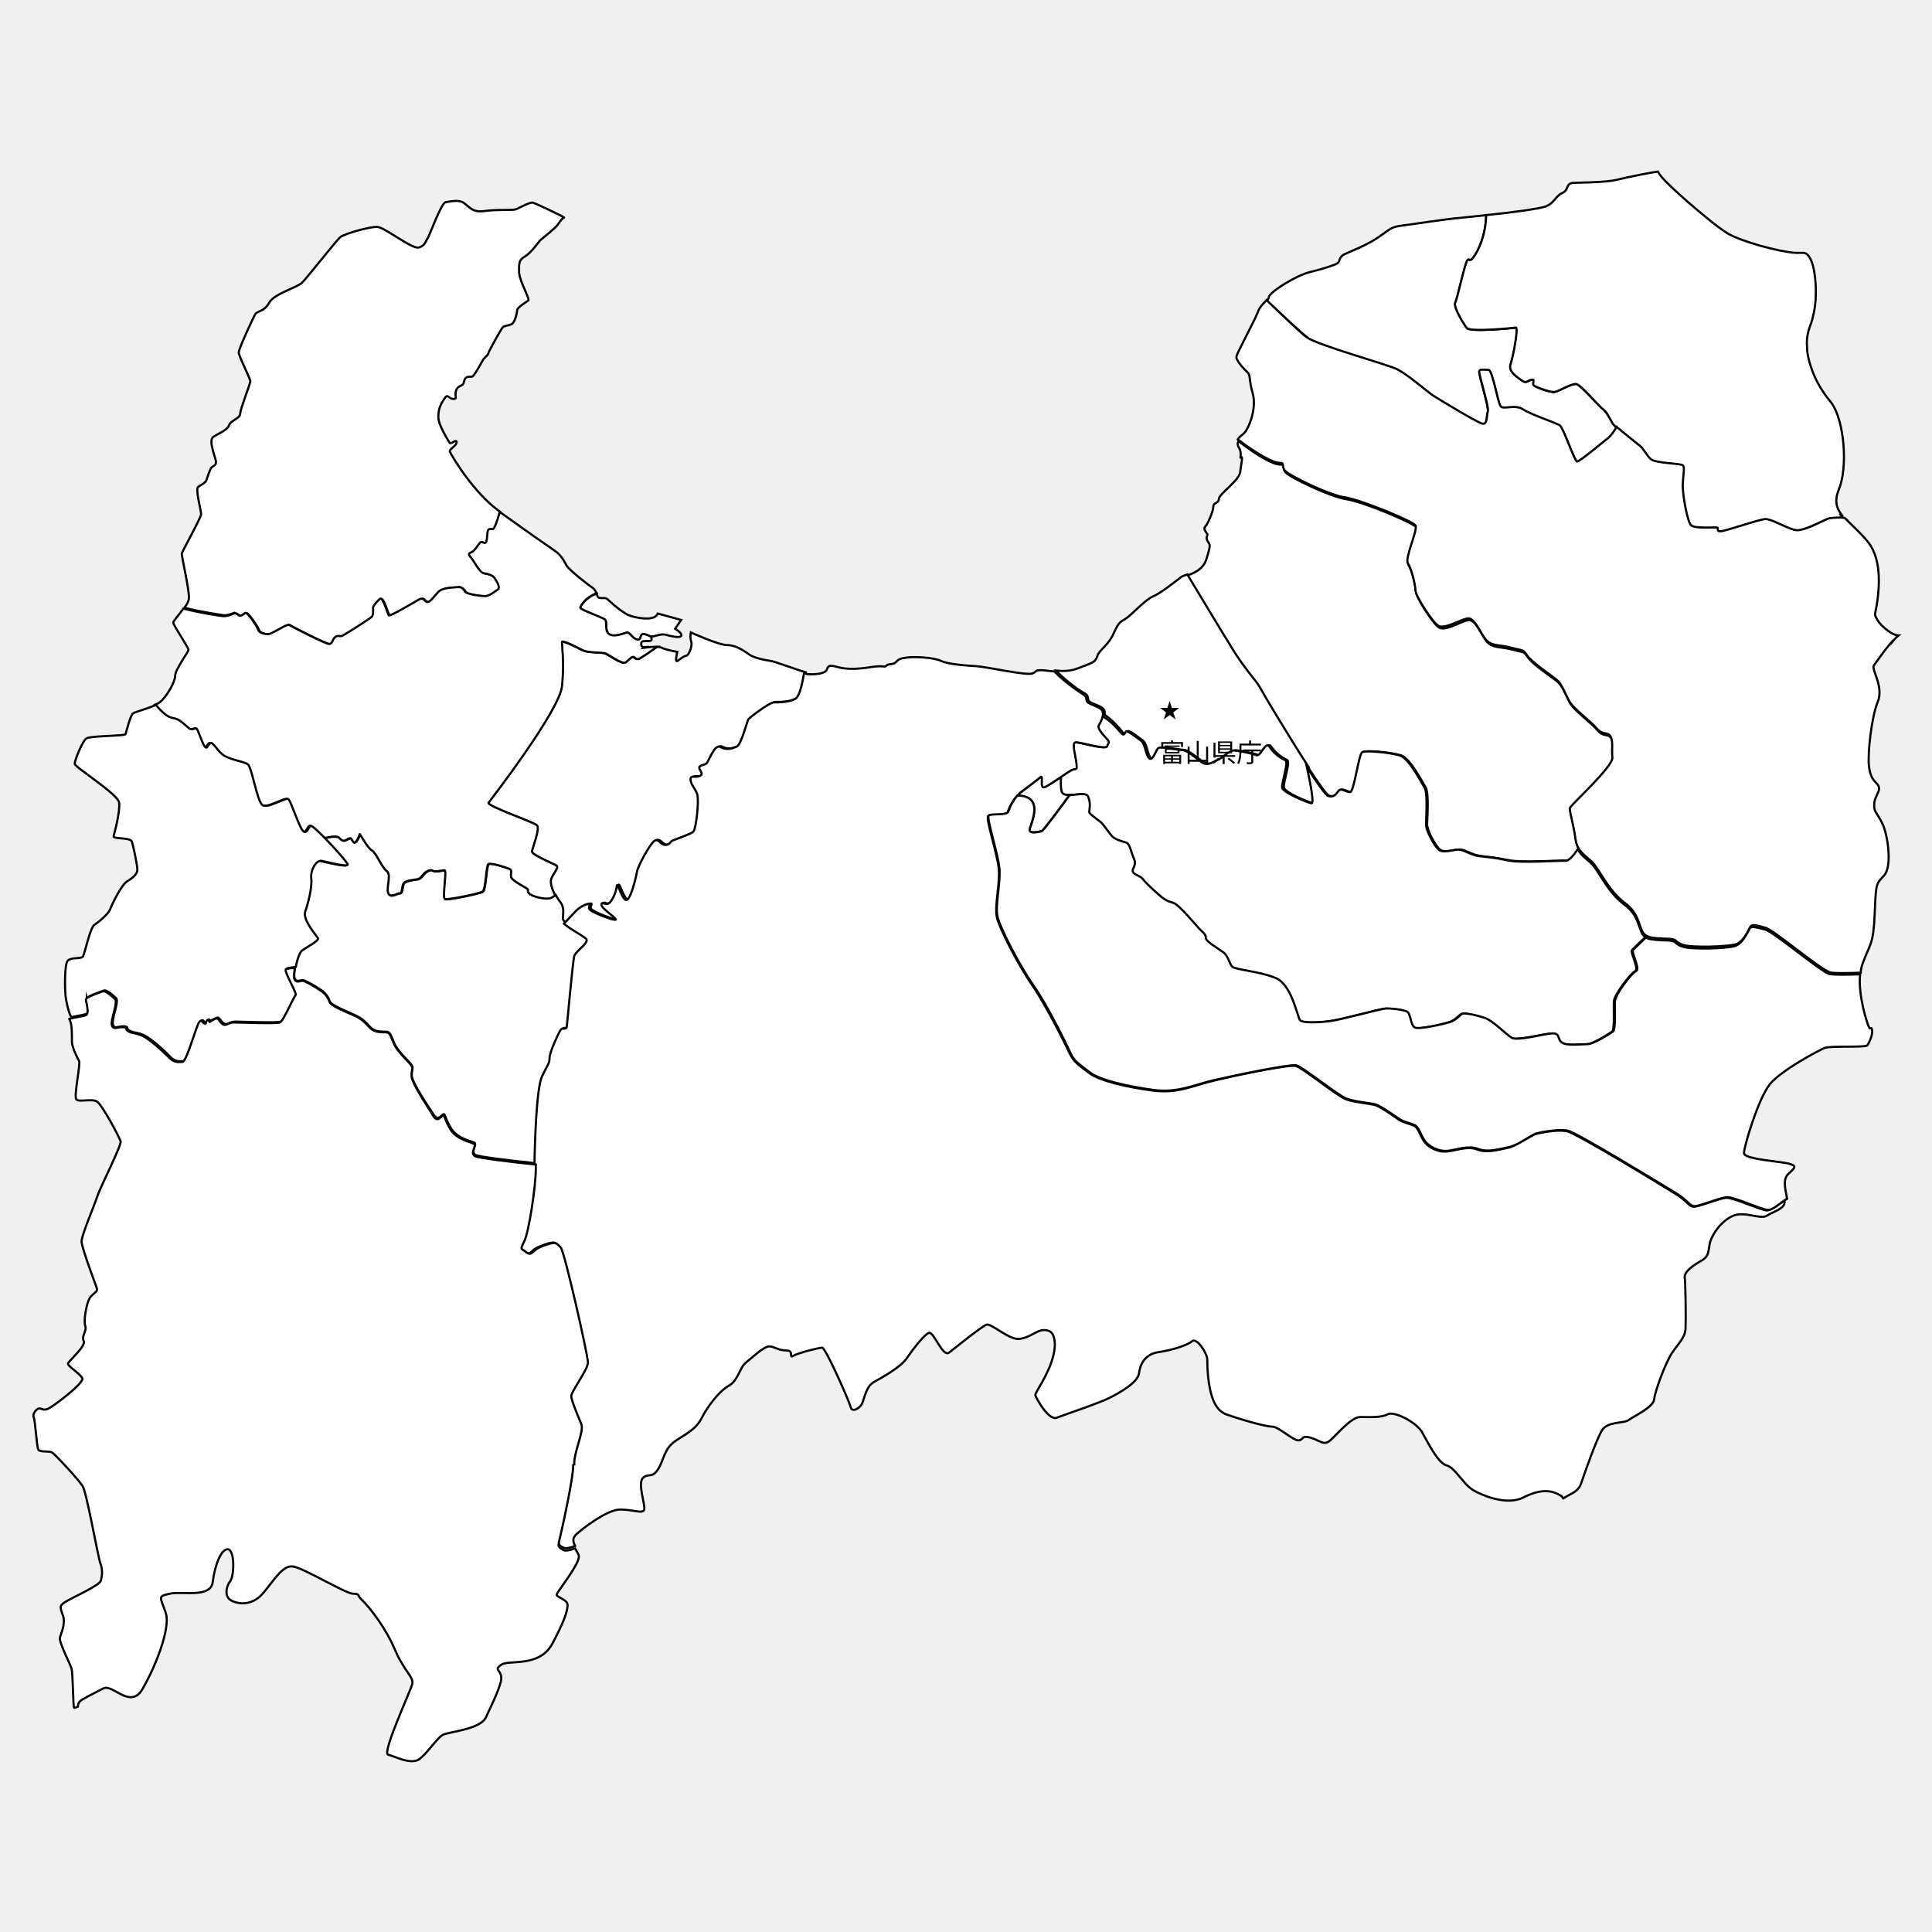
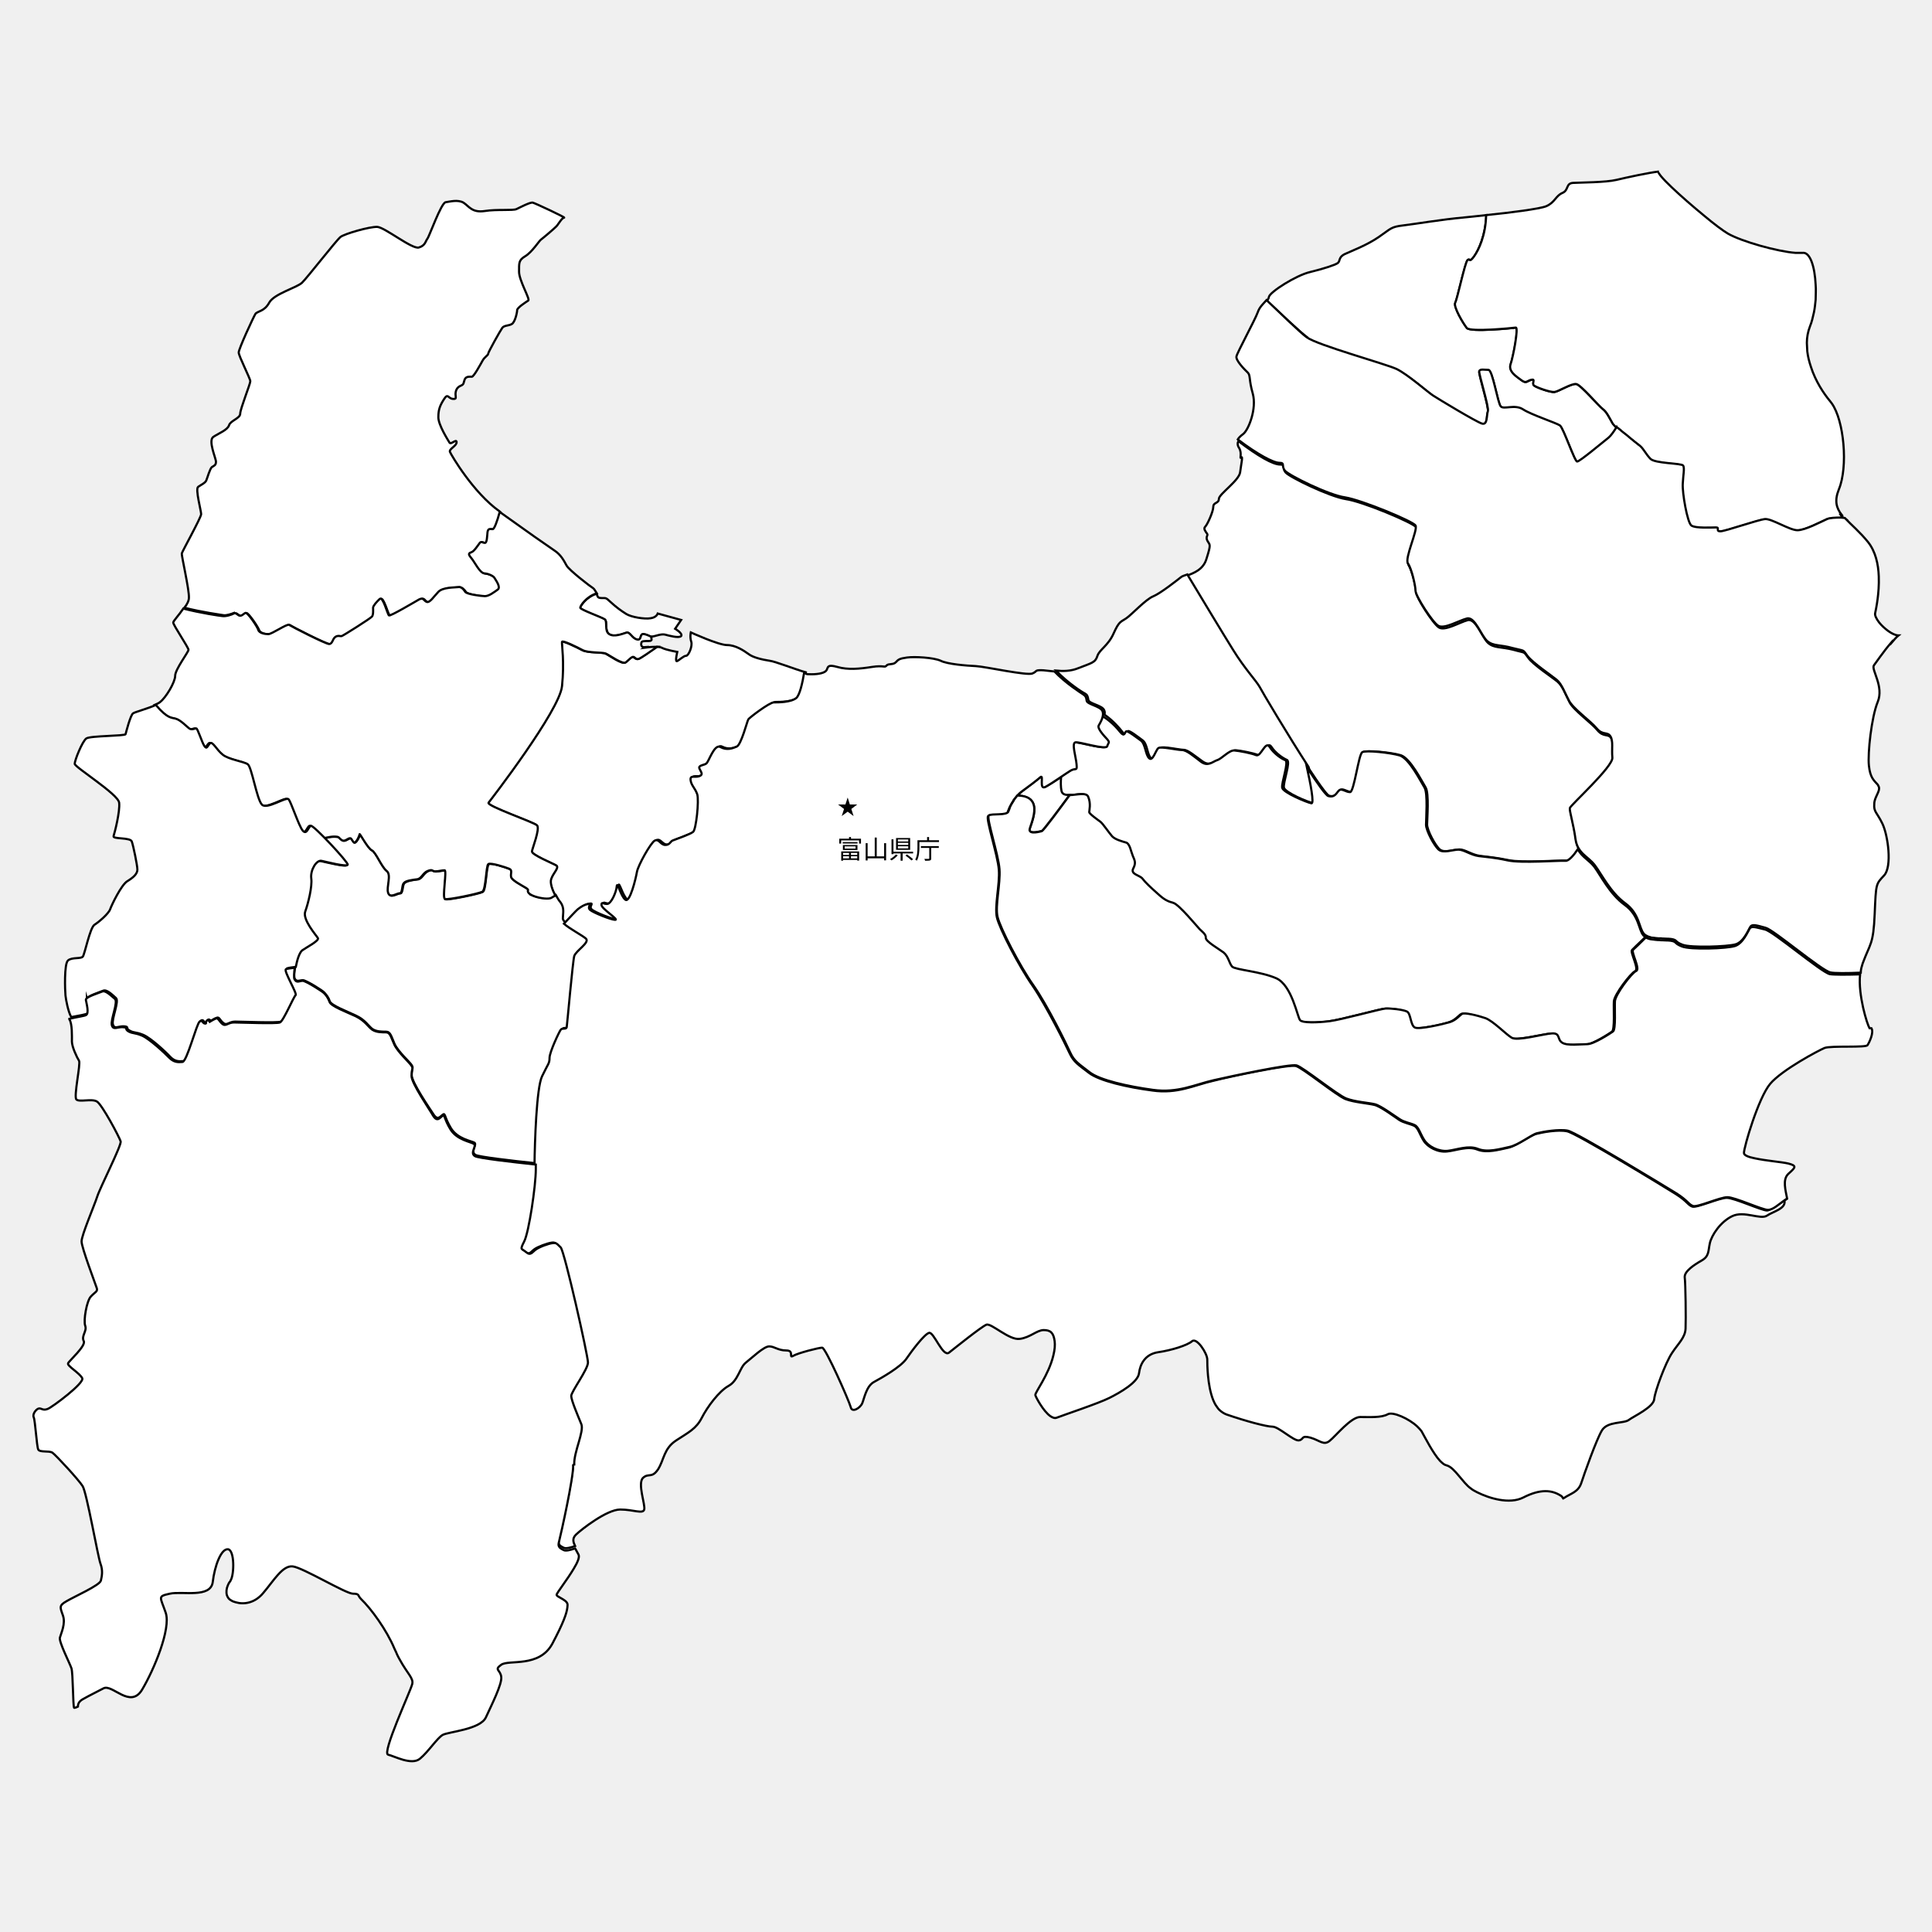
<svg xmlns="http://www.w3.org/2000/svg" style="transition:transform .15s ease-out;transform-origin:center center;transform:translate(0,0) scale(1)" viewBox="0 0 900 900">
  <path fill="#fff" stroke="#000" stroke-miterlimit="10" d="M586.4 320.1c1.7 3 29.5 49.7 32.8 50.6s4-1.8 5.2-2.7 3.1.9 5 .9 4-17.7 5.7-18.6 12.9.2 17.4 1.5c4.5 1.4 9.9 12.3 11.6 15s.7 14.6.7 17.3 3.8 9.8 5.9 11.6 6.6 0 9.2 0 5.7 2.5 9.5 3 7.1.7 13.4 2c6.4 1.3 23.5 0 26.9.2 1.5.1 3.8-2.6 5.8-5.4-.6-1.1-1.1-2.5-1.3-4-.9-6.9-2.8-12.9-2.6-14.3.2-1.3 20.2-19.5 19.8-23.5-.5-4.1.5-7.7-.9-9.9s-3.5-.2-6.4-3.7-11.1-9.3-12.9-12.9c-1.9-3.7-3.3-7.7-5.7-9.7s-11.4-7.9-13.6-11.1c-2.4-3.2-.9-2-6.9-3.7-5.9-1.5-9-.7-11.8-3.2s-5.7-11.6-9.5-10.6-10.6 5.2-13.4 3.4-10.6-14.1-10.6-16.3-1.9-10.2-3.5-12.7c-1.7-2.5 4.7-15.6 3.5-17.7-1.2-2-25.2-12.1-32.8-13.1-7.6-1.2-26.1-10.2-28-12.4s.7-3.7-2.6-3.7-10.2-3.9-19.4-10.9c-.5.9-.5 2 .4 3.3 1.4 2.5 0 5.2.9 4.3s0 3-.5 6.9-9.9 10.2-9.9 12.4-2.6 1.5-2.6 3.7-2.8 8.4-3.8 9.3c-.9.9.2 2.2.9 3.2.7.9-.9 1.3.2 3.4 1.2 2 1.7 1.4-.5 8.4-1.5 5-6 6.6-9.2 7.8 6 10.1 17.2 28.8 21.3 35.1 5.6 8.4 10.8 13.8 12.4 16.8z" class="JP16204" />
  <path fill="#fff" stroke="#000" stroke-miterlimit="10" d="M109.3 285.9c.9-.5 1.2.2 2.4.9s2.1-.9 3.1-1.2c.9-.2 5.4 6.4 5.9 7.9s3.1 2 4.7 2 8.8-5 9.7-4.3 16.9 8.9 18.6 8.9 1.7-2.2 2.8-3.2 2.4-.2 3.1-.5 13.4-8.2 14.1-9.1.5-3.2.5-4.1 1.7-2.7 3.1-4.1 3.5 7.2 4.3 7.7 12.1-6.4 14.1-7.5c2.1-1.2 2.1.7 3.5 1.2s3.3-2.5 5.4-4.7 7.8-2 9.2-2.2 2.6 1.2 3.3 2.2c.7 1.2 7.3 2 9.2 2s4.3-1.8 5.9-3-.9-4.5-1.4-5.4-2.6-2-4.7-2.2-4.5-5.2-6.2-7.2-.9-2.2.2-2.7c1.2-.5 3.1-3.4 3.8-4.3s1.4 0 2.4 0 .9-3.2 1.2-5 1.2-1.4 2.4-1.4 2.1-3.8 3.3-8c-.1-.1-.4-.2-.5-.4-12.2-8.6-22.6-26.4-23.1-27.7-.5-1.4 3.1-2.7 3.1-4.5s-2.6 1.3-3.3.2c-.7-1.2-5.2-8.2-5.2-11.8s.7-5.4 2.6-8.4 1.9-.5 4-.2c2.1.2 1.4-.5 1.4-2.2s.7-3.2 2.4-3.9 1.2-1.3 1.9-3c.7-1.5 2.4-1.2 3.3-1.2s4-5.7 5-7.5 2.6-2.5 2.6-3.2 5.7-10.9 6.6-12.1 3.1-.9 4.5-1.8 2.4-5.2 2.4-6.4 4.3-3.9 5.2-4.5c.9-.7-4.3-9.3-4.3-13.4s-.2-5.4 2.8-7.2c3.1-1.8 6.6-7.2 7.3-7.7s6.6-5.4 7.6-6.6c.9-1.2 2.4-3.7 3.3-3.7s-13.4-6.7-14.6-7-5.9 2.2-7.6 3-9 0-14.8.9c-5.9.9-7.3-2.2-9.9-3.9-2.6-1.5-6.2-.5-8.3-.2s-7.6 15.9-8.5 17-.9 3.2-4 4.1-15.7-9.3-19.3-9.6c-3.5-.2-15.3 3.2-17.2 4.7s-15.5 19-17.9 21.3-13.1 5.2-15.3 9.3-5.4 3.9-6.4 5.2c-.9 1.4-7.8 16.3-7.8 18s5.4 12.1 5.4 13.4-4.7 12.9-4.7 15.1-4.5 3.2-5.2 5.4-4.7 3.7-7.3 5.4 1.2 9.9 1.2 11.6-.9 1.8-1.9 2.5c-.9.7-2.1 5-2.6 6.2s-2.4 2-3.8 3 1.4 11.1 1.4 12.7-8.8 17.3-9 18.3c-.2 1.2 3.5 16.8 3.3 20.7 0 1.4-.9 3.1-2.1 4.6 8.2 2.1 17.2 3.3 18.3 3.5 1.3.2 3.9-.7 4.9-1.1z" class="JP16205" />
  <g fill="#fff" stroke="#000" stroke-miterlimit="10" class="JP16211">
    <path d="M270.3 283.2c0 .9 9.9 4.5 11.4 5.4 1.4.9-.2 5.2 2.1 6.9 2.4 1.5 6.4-.2 8-.7 1.7-.5 2.6 2.7 5 3.2s.9-3 3.3-2.5c.8.1 2 .6 3.3 1.2 0-.1.1-.2.4-.2 1.2 0 4-1.3 5.9-.9 1.9.5 6.6 1.8 7.6.7.9-1.2-2.8-3.4-2.8-3.4l2.8-4.1-10.9-3s-.5 1.8-3.3 2.2c-2.8.5-9-.5-11.4-2s-4.7-3.2-7.1-5.4-2.1-2-4.3-2-1.8-.9-2.4-2c-4.9 1.5-7.7 5.9-7.7 6.7h.1Z" class="JP16211" />
    <path d="M269.9 423.4c1.7-1.4 3.1-2.2 5-2.5 1.9-.2-.7 1.3.7 2.7s9.9 4.7 11.8 4.7-6.4-5.2-6.4-6.9.7-.5 2.6-.5 4.3-5.4 4.5-8.2 1.9 4.5 4 6.2c2.1 1.5 5-9.9 5.4-12.9.5-3 6.4-13.6 8.3-14.6 1.9-.9 2.6 1.8 4.7 2s2.6-1.5 3.5-2 8.3-3 9.7-4.1 2.8-14.6 1.9-17.5-2.8-4.1-3.1-6.6 2.1-1.2 4-1.8c1.9-.7 1.2-1.5.2-3.4-.9-1.8 1.9-1.5 3.1-2.5 1.2-.9 3.8-9.3 6.6-7.7 2.8 1.5 5.4.7 7.6-.2 2.1-.9 5-12.1 5.4-12.7.5-.7 9.9-7.9 11.9-7.9s7.8 0 10.4-2c1.5-1.2 2.8-7 3.7-11.8-5.3-1.5-14.3-5.1-16.9-5.4-3.3-.5-7.8-1.5-9.9-3.2-2.1-1.5-5.9-4.1-9.9-4.1s-16.9-5.9-16.9-5.9-.5 2.2.2 4.3c.7 2-1.2 6.6-2.4 6.6s-3.3 2.2-4.3 2.5c-.9.2.2-4.3.2-4.3s-5-.9-6.9-1.8c-.6-.4-1.5-.5-2.6-.6-3.1 2.1-7.6 5.3-8.5 5.6-1.4.5-1.9-.7-2.6-.9s-2.1 1.2-3.5 2.5c-1.4 1.4-7.8-3.4-9.5-4.1s-8-.2-10.6-1.5c-2.6-1.4-9.5-4.7-9.7-3.9-.2.9 1.2 9.3 0 20.7s-33 52.7-34.2 54.2 21.2 9.1 22.6 10.6-2.1 10.4-2.4 12.1c-.2 1.5 9.9 5.7 11.4 6.6 1.4.9-1.4 3.4-2.4 6.2-.9 2.7 1.9 8.4 4 11.1s1.2 5.4 1.2 7.7.6 1.2 1.4 2c2.7-2.8 5.6-5.9 6.4-6.6z" class="JP16211" />
  </g>
  <path fill="#fff" stroke="#000" stroke-miterlimit="10" d="M246.6 416.2c-1.4-1.5.7-1.2-1.4-2.5-2.1-1.4-6.4-3.4-6.9-5-.5-1.5.7-3.2-.9-3.9-1.7-.7-8.5-3-9.7-2.2s-1.2 12.1-2.8 12.9c-1.7.9-16 3.9-17.4 3.4s.9-13.4-.2-13.4-2.6.5-4.3.5-1.2-1.2-3.5-.2-2.8 3.7-5 3.9c-2.1.2-5.2.7-6.2 1.8-.9 1.2-.5 4.7-1.9 4.7s-4.5 2.5-5.4-.2 1.7-8.4-.7-10.2-5-8.6-6.9-9.6c-1.9-.9-5.7-8.2-5.7-7.5s-1.9 4.7-2.8 3.7c-.9-1.2-.9-2-1.9-1.8s-2.4 1.8-3.8.7c-1.4-1.2-.7-1.5-3.5-1.5s-2.7.4-4.7.8c5 5.1 10.8 11.6 10.6 12.3-.2 1.2-9.9-1.3-12.3-1.8s-5.2 4.3-4.7 8.2-1.4 11.6-2.8 15.4c-1.4 3.9 5.2 11.4 5.9 12.4.7 1.2-5.2 4.1-7.3 5.7-2.1 1.5-4 11.4-3.1 13.1s2.4.7 3.8.7 9 4.7 9.9 5.7 1.9 2 2.6 4.1c.7 2 8 4.7 12.2 6.7 4.3 2 5.7 4.7 7.6 6.2 1.9 1.3 4.3 1.3 6.4 1.3s2.4 2 4 5.7c1.7 3.7 7.1 8.4 8 9.9s0 1.4 0 4.7 8.3 15.4 10.2 18.3 3.1.9 4.3 0 .7 1.3 3.8 6.4c3.1 5 9.5 5.9 10.9 6.7 1.4.9-2.1 4.1.5 5.7 1.5.9 16.8 2.7 28.3 3.9.1-9.9.9-35.5 3.5-40.9 2.8-5.9 3.5-5.9 3.5-8.6s4.5-12.3 5.2-13.1c.7-.9 2.6 0 2.8-1.2s2.8-30.6 3.5-33.1 7.6-6.4 5.4-8.2c-2.1-1.8-11.5-6.6-11.5-8.9s.9-5-1.2-7.7c-.7-.8-1.4-2-2.1-3.3-1.8.8-3.3 1.4-4 1.4-2.4.2-6.9-.7-8.3-2.2Z" class="JP16208" />
  <path fill="#fff" stroke="#000" stroke-miterlimit="10" d="M300.5 301.5c-2.1.2-1.9-1.5-1.7-2.2s1.4-.7 3.5-.7.8-1.4 1.1-2c-1.3-.6-2.6-1.1-3.3-1.2-2.4-.5-.9 3-3.3 2.5s-3.3-3.7-5-3.2-5.7 2.2-8 .7c-2.4-1.5-.7-5.9-2.1-6.9s-11.4-4.5-11.4-5.4 2.8-5.2 7.7-6.7c-.6-.9-1.1-2-1.7-2.4-1.2-.7-11.2-8.4-12.4-10.6s-2.6-5-5.7-7c-3-2-13.4-9.3-25.4-17.9-1.2 4.3-2.5 8-3.3 8-1.2 0-2.1-.5-2.4 1.4-.2 1.8-.2 5-1.2 5s-1.7-.9-2.4 0-2.6 3.9-3.8 4.3c-1.2.5-1.9.7-.2 2.7s4 7.1 6.2 7.2c2.1.2 4.3 1.3 4.7 2.2.5.9 3.1 4.3 1.4 5.4-1.7 1.2-4 3-5.9 3s-8.5-.9-9.2-2c-.7-1.2-1.9-2.5-3.3-2.2-1.4.2-7.1 0-9.2 2.2s-4 5.2-5.4 4.7-1.4-2.2-3.5-1.2c-2.1 1.2-13.4 7.9-14.1 7.5-.7-.5-2.8-9.1-4.3-7.7-1.4 1.3-3.1 3.2-3.1 4.1s.2 3.2-.5 4.1-13.4 8.9-14.1 9.1-1.9-.5-3.1.5c-1.2.9-1.2 3.2-2.8 3.2s-17.6-8.2-18.6-8.9c-.9-.7-8 4.3-9.7 4.3s-4.3-.5-4.7-2-5-8.2-5.9-7.9-1.9 1.8-3.1 1.2c-1.2-.7-1.4-1.3-2.4-.9-.9.5-3.5 1.4-5.2 1.2-1.2-.1-10.2-1.4-18.3-3.5-2 3-4.7 5.8-4.7 6.5 0 1.2 7.1 11.6 7.1 12.7s-6.2 9.1-6.2 12.1-4.3 10.2-7.1 12.3c-.6.5-1.4.8-2.5 1.3 5.6 6.6 7.5 5.8 9.3 6.4 2.1.7 5 3.7 6.2 4.5 1.2.9 2.6 0 3.3 0s2.6 6.4 3.8 8.2 1.4 0 2.6-1.2 3.1 3 5.9 5.2 9.9 3.2 11.7 4.5c1.9 1.4 4.3 16.3 6.6 18.8s11.4-3.7 12.4-2.5c1.2 1.2 4.7 12.3 6.6 14.6s2.6-1.8 3.8-2.2c.5-.2 3.3 2.5 6.6 5.8 2-.5 3.8-.8 4.7-.8 2.8 0 2.1.5 3.5 1.5 1.4 1.2 2.8-.5 3.8-.7s.9.7 1.9 1.8c.9 1.2 2.8-3 2.8-3.7s3.8 6.6 5.7 7.5 4.5 7.7 6.9 9.6c2.4 1.8-.2 7.5.7 10.2s4 .2 5.4.2.9-3.7 1.9-4.7c.9-1.2 4-1.5 6.2-1.8s2.6-3 5-3.9 1.9.2 3.5.2 3.1-.5 4.3-.5-1.2 12.9.2 13.4 15.7-2.5 17.4-3.4 1.7-12.3 2.8-12.9c1.2-.7 8 1.5 9.7 2.2s.5 2.2.9 3.9c.5 1.5 4.7 3.7 6.9 5 2.1 1.4 0 .9 1.4 2.5 1.4 1.5 5.9 2.5 8.3 2.5s2.2-.6 4-1.4c-1.4-2.7-2.6-5.9-1.9-7.8.9-2.7 3.8-5.2 2.4-6.2-1.4-.9-11.6-5-11.4-6.6.2-1.5 3.8-10.4 2.4-12.1-1.4-1.5-23.8-9.1-22.6-10.6s33-42.8 34.2-54.2-.2-19.8 0-20.7 7.1 2.5 9.7 3.9c2.6 1.3 9 .9 10.6 1.5 1.7.7 8 5.4 9.5 4.1s2.8-2.7 3.5-2.5 1.2 1.4 2.6.9c.9-.4 5.4-3.4 8.5-5.6-2.4 0-4.6.2-6 .4z" class="JP16202" />
  <path fill="#fff" stroke="#000" stroke-miterlimit="10" d="M40.5 465.4c-.2-1.3 5.9-3.2 7.6-3.9s4.3 2 5.9 3.4c1.7 1.4-2.1 9.7-1.4 12.3.7 2.5 2.6.7 5.2.9s.5.9 2.6 2c2.1 1.2 2.8.5 6.4 2 3.5 1.5 10.4 7.9 12.5 10.2 2.1 2.2 4 2.2 6.2 2 2.1-.2 6.6-18 8-18.8 1.4-.9 1.2.7 2.4.9s.2-.7.9-1.3 1.4.5 1.4.5 1.7-1.2 2.8-1.5c1.2-.5 1.4 1.2 3.1 2.5s2.6-.7 5.4-.7 19.8.7 21.4 0c1.7-.7 6.4-12.1 7.3-12.7.9-.7-5.7-11.4-4.5-12.1.5-.2 2.2-.5 4.1-.7.6-3.2 1.7-6.7 3-7.7 2.1-1.5 8-4.5 7.3-5.7s-7.3-8.6-5.9-12.4c1.4-3.9 3.3-11.6 2.8-15.4-.5-3.9 2.4-8.6 4.7-8.2 2.4.5 11.9 3 12.3 1.8.2-1.2-16-18.6-17.2-18.1s-1.9 4.5-3.8 2.2-5.4-13.4-6.6-14.6-10.2 5-12.4 2.5c-2.4-2.5-4.7-17.5-6.6-18.8s-9-2.2-11.7-4.5c-2.8-2.2-4.7-6.4-5.9-5.2s-1.4 3-2.6 1.2-3.1-8.2-3.8-8.2-2.1.9-3.3 0-4-3.9-6.2-4.5c-1.9-.6-3.7.2-9.3-6.4-3.8 1.7-9.8 3.3-10.6 3.9-1.2.7-3.3 8.9-3.5 9.7-.2.9-16.4.7-18.3 2-1.9 1.4-5.4 10.2-5.4 11.8s20.2 14.1 20.7 18.1c.5 4.1-2.1 14.1-2.6 15.6s7.8.5 8.5 2.5 2.6 11.1 2.6 13.1-1.9 3.7-4.7 5.4-7.3 11.1-8 13.1-5.2 5.9-7.3 7.2c-2.1 1.4-4.5 13.6-5.4 14.8s-5 .2-6.9 1.8c-1.9 1.5-1.4 14.3-1.2 16.3s1.3 7.8 2.7 10.1c3.4-.6 6.9-1.3 7.7-1.7 1.3-.8 0-5.8-.4-7.1z" class="JP16209" />
  <path fill="#fff" stroke="#000" stroke-miterlimit="10" d="M608.7 157.4c5 3.7 36.4 12.3 41.9 14.8 5.4 2.5 14.3 10.4 16.9 12.3 2.6 1.8 20 12.3 22.8 13.1 2.8.9 2.1-3.9 2.8-5.7s-4.5-17.9-4-18.8 2.4-.5 4.3-.5 4.3 15.4 5.7 17c1.4 1.5 6.6-1.2 10.4 1.4 3.8 2.5 15.5 6.4 17.2 7.5 1.7 1.2 6.9 16.8 8 16.8s11.8-8.9 14.6-11.1c1.1-.8 2.5-2.8 3.8-5-.7-.7-1.3-1.3-1.7-1.8-1.4-2.2-2.8-5.4-4.7-6.9-1.9-1.3-10.2-11.1-12.3-11.6s-8.3 3.4-10.2 3.7-8.3-2-9.5-3 .9-3.2-1.2-2.7-2.4 2-4.7.2-6.2-4.1-5-7.5 3.8-17.3 2.4-17-21.2 2.2-22.8.2c-1.7-2-6.4-9.9-5.4-11.8.9-1.8 4.5-18.6 5.7-19.8s.7 1.5 3.1-1.8c2-3 5.2-9.7 5.6-19.2-4 .5-7.8.8-10.4 1.1-10.2.9-22.4 3-28.3 3.7s-5.7 1.5-11.4 5.4-12.5 6.4-15.7 7.9c-3.3 1.5-2.1 3.4-3.5 4.3s-6.2 2.5-12.7 4.1c-6.6 1.5-18.8 9.3-19.3 11.6 0 .6-.5 1.2-.9 1.9 6.7 6.2 15.7 14.7 18.7 16.9z" class="JP16342" />
  <path fill="#fff" stroke="#000" stroke-miterlimit="10" d="M522.8 341.1c1.9 2.2 1.9 0 2.6-.5s4.7 2.7 6.9 4.3 2.1 6.6 3.8 8.2c1.7 1.5 3.1-3.9 4.3-4.7 1.2-.9 9 .9 11 .9s5.4 3 8.8 5.4 5.4 0 7.6-.7 5.7-4.7 8-4.5 8 1.3 10.2 2.2c2.1.9 4.3-6.7 6.2-3.9 1.9 3 5.4 5.4 7.3 6.2s-1.9 10.6-1.4 12.9 11.4 6.9 13.6 7.2c1.4.2-.5-9-2.1-16.8-9.3-14.3-21.8-35.3-22.8-37.3-1.7-3-6.9-8.4-12.4-17.3-4-6.4-15.3-25.1-21.3-35.1-1.3.5-2.5.8-3 1.3-1.9 1.5-9.5 7.5-12.9 8.9-3.5 1.4-9.9 8.4-12.5 10.2s-3.3 1.2-5.9 7c-2.6 5.9-6.6 7.5-7.6 10.6s-2.6 3.2-9 5.7c-3.4 1.4-7.1 1.4-10.2 1.1 4.9 5.4 12.3 10.2 13.3 10.6 1.2.7 1.4 1.2 1.7 3 .2 1.8 6.2 2.5 7.3 4.7.4.7.4 1.5.2 2.2 3.9 2.7 7 6.3 8.5 8.2z" class="JP16206" />
  <path fill="#fff" stroke="#000" stroke-miterlimit="10" d="M766.8 436.7c-.5-.2-.9-.6-1.2-.9-2.4-2.7-1.9-9.3-8.8-14.3s-11.1-13.6-14.1-17.7c-2.4-3.1-5.8-4.6-7.7-8.2-2 3-4.3 5.6-5.8 5.4-3.3-.2-20.5 1.2-26.9-.2s-9.7-1.5-13.4-2c-3.8-.5-6.9-3-9.5-3s-7.1 1.8-9.2 0-5.9-8.9-5.9-11.6.9-14.6-.7-17.3c-1.7-2.7-7.1-13.6-11.6-15-4.5-1.3-15.7-2.5-17.4-1.5-1.7.9-3.8 18.6-5.7 18.6s-3.8-1.8-5-.9-1.9 3.7-5.2 2.7c-1.1-.4-5.1-5.9-9.9-13.4 1.7 7.8 3.5 17 2.1 16.8-2.4-.5-13.1-5-13.6-7.2s3.3-12.3 1.4-12.9c-1.9-.7-5.4-3.2-7.3-6.2s-4 4.7-6.2 3.9c-2.1-.9-7.8-2-10.2-2.2s-5.9 3.9-8 4.5c-2.1.7-4.3 3.2-7.6.7s-6.6-5.4-8.8-5.4-9.9-1.8-11-.9c-1.2.9-2.6 6.4-4.3 4.7-1.7-1.5-1.7-6.6-3.8-8.2-2.1-1.5-6.2-4.7-6.9-4.3-.7.5-.7 2.7-2.6.5-1.5-1.9-4.6-5.4-8.6-7.7-.2 1.8-1.4 3.5-1.9 4.5-.7 1.3 2.6 4.7 4 6.4 1.4 1.5.5 1.3 0 3.2-.5 1.8-12.9-2-14.8-1.8s.2 6.9.5 10.2c.2 3.4-.2 1.3-2.8 3-1.2.7-2.8 1.9-4.7 3.1-.1 2.4-.1 4.9.2 6.6.9 4.3 11.1-.9 12.5 2.5s.5 6.4.5 7.2 4 3.7 5.2 4.5c1.2.9 4 5.2 5.4 6.7s5 2.5 6.6 3 2.1 3.9 3.1 6.2c.9 2.2 1.7 3.2.2 5.9-1.4 2.7 3.1 3.2 4.3 4.7s4 4.3 7.1 7 4.7 3.7 7.3 4.3c2.6.7 11.4 11.4 12.3 12.3s3.1 2.2 2.8 3.9c-.2 1.5 5.9 5 8.3 6.9 2.4 1.8 2.6 5 4 6.6 1.4 1.5 13.1 2.2 20.5 5.4 7.3 3.2 9.9 18.1 11.1 19.5 1.2 1.3 8.3 1.2 13.8.5 5.7-.7 23.5-5.7 26.1-5.9s8 .5 9.9 1.4 1.7 6.6 3.8 7.5 12.9-1.5 16-2.5c3.1-.9 4.7-3.2 5.9-3.9s7.1.7 10.9 2c3.8 1.4 9.7 7.5 12.2 9.1 2.6 1.5 14.8-1.8 18.8-2s2.4 2.7 4.7 4.3c2.4 1.5 8.8.7 11.8.7s10.6-5 11.9-5.9c1.4-.9.7-10.9.9-14.1s7.8-13.1 9.9-14.1c2.1-.9-2.6-9.1-1.4-9.9.4-.4 2.8-2.8 5.8-5.6z" class="JP16322" />
  <path fill="#fff" stroke="#000" stroke-miterlimit="10" d="M479.6 386.6c.2 2 4.7.7 5.7.5.7-.1 8.9-11.2 13-16.8-1.9.1-3.4-.2-3.8-1.8-.4-1.8-.4-4.3-.2-6.6-2.4 1.7-5 3.3-6.9 4.4-3.3 1.8-.7-5.9-2.4-4.5-1.7 1.3-5.9 4.5-9 6.9-.7.6-1.5 1.3-2.1 2 13.6.1 5.6 14.2 5.7 16Z" class="JP16321" />
  <path fill="#fff" stroke="#000" stroke-miterlimit="10" d="M832.2 558.6c-4.3 2.8-7.9 5.3-9 5.3-2.6 0-15.3-5.9-18.8-5.9s-13.8 4.7-16 4.1c-2.1-.7-2.4-2.5-7.8-5.9S734.2 527.8 730 527c-4.3-.9-11.6.5-14.3 1.2-2.8.7-8.8 5.4-12.9 6.4-4.3.9-10.2 2.7-14.6.9-4.5-1.8-9.9.5-14.1.9-4.3.5-9-2-10.9-5s-2.6-6.2-4.5-7c-1.9-.9-4.7-1.3-6.9-2.7-2.1-1.4-8.8-6.4-11.6-7-2.8-.7-9.5-1.2-13.4-2.7-4-1.5-20-14.6-23.1-15.4-3.1-.9-29.9 4.7-38.6 6.9-8.8 2-16.7 6.2-28.3 4.5-11.6-1.5-24.7-4.5-29.5-8.2s-7.1-5-9-9.1-10.9-22.2-17.2-31.4c-6.4-9.1-15.5-26.7-16.7-31.9s1.4-15.4.9-22.2c-.5-6.9-6.2-23.8-5-25s8.8.2 9.2-2c.1-.4.2-.8.5-1.3 0-.1.1-.2.1-.4.5-1.1 1.2-2.2 1.9-3.4.1-.1.1-.2.2-.4 1.1-1.4 2.2-2.8 3.5-3.8 3.1-2.2 7.3-5.4 9-6.9 1.7-1.4-.9 6.4 2.4 4.5 3.3-1.8 9-5.9 11.6-7.5 2.6-1.5 3.1.5 2.8-3s-2.4-9.9-.5-10.2 14.3 3.7 14.8 1.8c.5-1.8 1.4-1.5 0-3.2-1.4-1.5-4.7-5-4-6.4.7-1.3 2.8-4.5 1.7-6.9-1.2-2.2-7.1-3-7.3-4.7s-.5-2.2-1.7-3c-.8-.5-8.3-5.3-13.3-10.6-2.5-.2-4.7-.6-6.2-.6-3.1 0-1.7.5-4 1.5-2.4 1.2-22.1-3.2-26.4-3.4s-13.3-.9-16.4-2.5c-3.3-1.5-12.2-2-15.7-1.5s-4 .9-5.2 2.2-3.3.5-4.3 1.5c-.9 1.2-1.2-.2-6.9.7s-11.2 1.4-16 0c-4.7-1.3-4.3 0-5 1.4s-3.8 2-7.1 2-1.9-.2-3.4-.7c-.8 4.9-2.1 10.5-3.7 11.8-2.6 2-8.3 2-10.4 2s-11.5 7.2-11.9 7.9c-.5.7-3.3 11.8-5.4 12.7s-4.7 1.8-7.6.2-5.4 6.9-6.6 7.7c-1.2.9-4 .7-3.1 2.5s1.7 2.7-.2 3.4-4.3-.7-4 1.8 2.1 3.7 3.1 6.6c.9 3-.5 16.3-1.9 17.5s-8.8 3.7-9.7 4.1c-.9.5-1.4 2.2-3.5 2s-2.8-3-4.7-2-7.8 11.6-8.3 14.6-3.3 14.6-5.4 12.9c-2.1-1.5-3.8-8.9-4-6.2s-2.6 8.2-4.5 8.2-2.6-1.2-2.6.5 8.3 6.9 6.4 6.9-10.4-3.4-11.8-4.7c-1.4-1.4 1.2-3-.7-2.7s-3.3 1.2-5 2.5c-.8.7-3.7 3.8-6.4 6.7 2.7 2.4 8.5 5.4 10.2 6.9 2.1 1.8-4.7 5.7-5.4 8.2s-3.3 31.9-3.5 33.1-2.1.2-2.8 1.2c-.7.9-5.2 10.4-5.2 13.1s-.7 2.7-3.5 8.6c-2.6 5.4-3.4 31-3.5 40.9v2.2c0 7.7-3.3 29.2-5.4 33.6-2.1 4.3-1.2 3.2.9 5s2.8 0 4.5-1.2 5.9-2.7 7.8-3 1.9.2 3.8 2 12.7 50.4 12.7 53.6-7.8 13.6-7.8 15.6 3.3 9.7 4.7 13.1-3.5 12.9-3.3 18.8-5.7 32.2-6.4 34.7-.2 3.2 2.1 4.3c.9.5 3.1 0 5.3-.8-.9-1.9-1.4-3.5.4-5.3 2.6-2.5 14.4-11.7 20.6-11.7s10.6 2.2 11.2 0-3.2-12.1-.6-14.7c2.6-2.5 4.1.4 7.1-4.1 2.8-4.5 2.6-9.6 8.4-13.4s9.3-5.4 11.9-10.5 8-12.4 12.5-14.9 5.2-8.6 8-10.8 8.4-7.6 10.9-7.6 4.1 1.9 8 1.9.9 3.8 3.2 2.5c2.2-1.3 11.9-3.8 13.5-3.8s12.5 24.7 13.3 27.7c.6 2.8 4.5.4 5.4-1.9.9-2.2 1.9-7.9 5.4-9.8s12.5-7 15.1-10.8 8.4-11.5 10.6-12.1 6.4 11.5 9.3 9.2c2.8-2.2 15.1-12.1 17.4-13 2.2-.9 10.6 7.3 15.5 6.6 4.9-.6 8-4.1 11.2-4.1s4.6 1.3 5.1 5.2c.2 1.7.1 3.8-.6 6.6-2.2 9.2-8.6 17.2-8.4 18.5.2.9 3.7 7.5 7 9.8 1.1.7 2 1.1 3 .7 3.9-1.5 19.3-6.6 24.5-9.2s13.3-7.3 13.8-11.5 2.8-8.9 9-9.8 13.5-3.2 15.7-5.1 7.1 5.7 7.1 8.5c0 2 0 12.1 2.8 19 .4.9.8 1.8 1.3 2.5.6.9 1.2 1.8 2 2.4.8.7 1.8 1.3 2.8 1.7 9.3 3.2 18.7 5.7 21.5 5.7s9.7 6.6 12.2 6.4c2.6-.4.9-2.5 5.4-1.3 4.5 1.3 6.2 3.8 9 1.5 2.8-2.2 9.9-11.1 14.2-11.1s9.9.4 12.9-1.3c2.4-1.3 9.9 2.1 13.7 5.7.8.8 1.5 1.5 2 2.2 1.8 3.2 5.3 10.2 8.6 13.8 1.1 1.1 2 1.9 3 2.1 2 .5 3.9 2.6 5.8 4.9 1.8 2.1 3.7 4.6 5.6 5.9.7.6 1.8 1.2 3 1.8 5.4 2.7 14.9 5.7 21.4 2.4 8-4.1 13.3-3.5 17.4-.9.5.2.8.7 1.2 1.3l.4-.2c3.1-2.1 6.6-2.7 8-6.9 1.4-4.3 7-20.1 9.6-24.5s10.2-3.2 12.5-4.9c2.4-1.8 11.7-6 11.9-9.8.4-3.8 5.2-16.7 8.2-21.3s6.2-7.2 6.4-11.5 0-21.1-.4-23.9c-.2-2.8 4.4-5.8 7.9-7.8s3-4.3 3.8-8c.8-3.8 5-10.1 10.5-12.7s13.1 1.8 16.1-.2 8.8-3.2 8.2-6.9c.5-.6.5-.9.4-1.3z" class="JP16201" />
  <path fill="#fff" stroke="#000" stroke-miterlimit="10" d="M267.5 682.2c-.2-5.9 4.7-15.4 3.3-18.8s-4.7-11.1-4.7-13.1 7.8-12.4 7.8-15.6-10.9-51.7-12.7-53.6c-1.9-1.8-1.9-2.2-3.8-2s-6.2 1.8-7.8 3c-1.7 1.2-2.4 3-4.5 1.2s-3.1-.7-.9-5 5.4-25.9 5.4-33.6v-2.2c-11.5-1.2-26.7-3-28.3-3.9-2.6-1.5.9-4.7-.5-5.7s-7.8-1.8-10.9-6.7c-3.1-5-2.6-7.2-3.8-6.4-1.2.9-2.4 3-4.3 0-1.8-3.2-10.1-15.1-10.1-18.6s.9-3.2 0-4.7-6.4-6.4-8-9.9c-1.7-3.7-1.9-5.7-4-5.7s-4.5 0-6.4-1.3c-1.9-1.4-3.3-4.1-7.6-6.2-4.3-2-11.6-4.7-12.2-6.7-.7-2-1.7-3.2-2.6-4.1s-8.5-5.7-9.9-5.7-2.8 1.2-3.8-.7c-.4-.8-.2-3.1.1-5.4-1.9.2-3.7.5-4.1.7-1.2.7 5.4 11.4 4.5 12.1s-5.7 12.1-7.3 12.7c-1.7.7-18.6 0-21.4 0s-3.8 2-5.4.7-1.9-3-3.1-2.5-2.8 1.5-2.8 1.5-.7-1.2-1.4-.5.2 1.5-.9 1.3c-1.2-.2-.9-1.8-2.4-.9-1.4.9-5.9 18.6-8 18.8s-4 .2-6.2-2c-2.1-2.2-9-8.6-12.5-10.2-3.5-1.5-4.3-.9-6.4-2-2.1-1.2 0-1.8-2.6-2s-4.5 1.5-5.2-.9c-.7-2.5 3.1-10.9 1.4-12.3s-4.3-4.1-5.9-3.4-7.8 2.5-7.6 3.9c.2 1.3 1.7 6.4 0 7.1-.8.4-4.3.9-7.7 1.7v.2c1.4 2 1.2 7.9 1.2 10.4s2.4 7.5 3.3 8.9-2.6 16.8-1.2 18.1 7.1-.5 9.5.9c2.4 1.3 10.6 16.8 11.1 18.6s-9.5 21.3-10.9 25.7c-1.4 4.3-7.3 18-7.3 20.9s6.6 20.2 7.1 21.8-.9 1.8-2.8 3.9c-1.9 2-3.5 11.1-2.6 13.6s-1.9 4.7-.7 7.1c1.2 2.2-6.9 9.3-7.3 10.4-.5 1.2 5.4 4.5 6.6 6.9 1.2 2.2-13.8 13.4-16 14.3s-2.8-.2-4-.2-3.3 2.5-2.6 4.1c.7 1.5 1.4 13.4 2.1 15 .7 1.5 5 .5 6.6 1.5 1.7 1.2 12.3 12.7 14.1 15.6 1.9 3 7.1 32.9 8.3 36.1s.7 5.7.2 7.9-12.5 7.5-16 9.6c-3.5 2-3.1 2.7-1.7 6.6s-.9 8.4-1.4 10.4 4.7 12.1 5.4 14.3.7 17.5 1.2 18.3c0 .2.8 0 1.8-.5 0-1.3.5-2.4 2.2-3.4 3.9-2.2 5.4-2.8 9.7-5.1 4.1-2.2 12.5 9.8 18 .6s13.5-28.3 11-35.8c-2.6-7.6-3.9-7.6 1.9-8.9s19 2.2 20-5.4c.9-7.6 3.9-15.6 7.1-15.3 3.1.4 3 11.7 1.2 14.6 0 0 0 .2-.2.4-.5.5-.8 1.2-1.1 1.9-.6 1.4-.8 3.1-.4 4.5.4 1.1.9 1.9 2.1 2.5.6.4 1.3.6 2 .8 3.7 1.1 8.8.5 12.8-4.3 4.9-5.7 9-13 13.8-12.4s24.7 12.7 28 12.7 2.1.9 3.8 2.5c4.7 4.5 11.9 14.4 15.5 23 .2.5.4.8.6 1.3 0 0 0 .1.1.2l.1.2c.1 0 .1.4.2.5.5 1.1.9 2 1.4 2.8 3.8 7 6.7 8.9 5.9 11.7-.9 3.5-14.2 32.1-11.2 32.8 2.8.6 10.9 5.1 14.8 1.9s8-9.6 10.6-11.1 17.7-2.5 20.2-8.3c2.6-5.7 7.5-15.3 7.1-18.7-.4-3.5-3.5-3.2 0-5.7s17.7 1.5 23.8-9.8c5.2-9.8 6.7-14.2 7-16.9 0-.5.1-.8.1-1.2 0-1.5-2-2.5-3.4-3.3-.9-.5-1.7-.9-1.7-1.4 0-.8 5-7.1 8-12.2 1.7-2.8 2.8-5.3 2.2-6.5-.4-.8-.8-1.5-1.2-2.2-.1-.2-.2-.5-.4-.7-2.2.8-4.4 1.3-5.3.8-2.4-1.2-2.8-1.8-2.1-4.3.8-3.1 6.7-29.5 6.5-35.3l.4-.3Z" class="JP16210" />
  <path fill="#fff" stroke="#000" stroke-miterlimit="10" d="M870.9 479c-1.1-1.8-5.4-15.4-4.4-25.1-6.4.2-12.3.2-14.1-.1-4-.9-26.4-20-30.2-20.8-3.8-.9-6.2-1.8-7.1-.5-.9 1.4-3.1 7-6.9 8.2s-20.7 1.8-24.7.2-2.1-2.2-5.4-2.7c-.4 0-.8-.1-1.3-.1h-.4c-.7 0-1.4-.1-2.1-.1h-.2c-.4 0-.8 0-1.2-.1h-.7c-.4 0-.7-.1-1.1-.1s-.5-.1-.7-.1c-.4 0-.6-.1-.9-.1s-.5-.1-.7-.1c-.5-.1-.8-.2-1.3-.4-.2-.1-.6-.2-.8-.4-2.8 2.8-5.4 5.3-5.9 5.7-1.2.9 3.5 9.1 1.4 9.9-2.1.9-9.7 10.9-9.9 14.1s.5 13.1-.9 14.1-9 5.9-11.9 5.9-9.5.9-11.8-.7c-2.4-1.5-.7-4.5-4.7-4.3s-16.2 3.7-18.8 2c-2.6-1.5-8.5-7.7-12.2-9.1-3.8-1.3-9.7-2.7-10.9-2s-2.8 3-5.9 3.9-13.8 3.4-16 2.5-1.9-6.6-3.8-7.5-7.3-1.5-9.9-1.4c-2.6.2-20.5 5.2-26.1 5.9-5.7.7-12.7.9-13.8-.5-1.2-1.4-3.8-16.3-11.1-19.5s-19-3.9-20.5-5.4c-1.4-1.5-1.7-4.7-4-6.6-2.4-1.8-8.5-5.2-8.3-6.9.2-1.5-1.9-3-2.8-3.9s-9.7-11.6-12.3-12.3-4.3-1.5-7.3-4.3c-3.1-2.7-5.9-5.4-7.1-7s-5.7-2-4.3-4.7.7-3.7-.2-5.9-1.4-5.7-3.1-6.2-5.2-1.4-6.6-3-4.3-5.9-5.4-6.7c-1.2-.9-5.2-3.7-5.2-4.5s.9-3.9-.5-7.2c-.9-2.1-5.3-.8-8.6-.7-4.1 5.6-12.3 16.7-13 16.8-.9.2-5.4 1.5-5.7-.5-.2-1.8 7.9-16-5.7-16.1-.5.6-.9 1.2-1.4 1.8-.1.1-.2.2-.2.4-.8 1.2-1.5 2.4-1.9 3.4 0 .1-.1.2-.1.4-.2.5-.4.9-.5 1.3-.5 2.2-8 .9-9.2 2-1.2 1.2 4.5 18.1 5 25s-2.1 17-.9 22.2 10.4 23 16.7 31.9c6.4 9.1 15.3 27.2 17.2 31.4s4.3 5.4 9 9.1 17.9 6.6 29.5 8.2 19.5-2.5 28.3-4.5 35.5-7.7 38.6-6.9c3.1.9 19 13.8 23.1 15.4s10.6 2 13.4 2.7 9.5 5.7 11.6 7c2.1 1.4 5 1.8 6.9 2.7s2.6 4.1 4.5 7c1.9 3 6.6 5.4 10.9 5 4.3-.5 9.7-2.7 14.1-.9 4.5 1.8 10.3 0 14.6-.9s10.2-5.7 12.9-6.4c2.8-.7 10.2-2 14.3-1.2 4.3.9 45.2 25.9 50.6 29.2 5.4 3.4 5.7 5.2 7.8 5.9s12.5-4.1 16-4.1 16.2 5.9 18.8 5.9 4.7-2.4 9-5.3c-.7-3.7-2.2-8.8.5-11.4.5-.4.8-.8 1.2-1.1 2.1-2 2.8-2.8-1.2-3.8-3-.7-10.4-1.3-15.5-2.4-3-.6-5.1-1.4-5.1-2.5 0-2.8 6.7-25.6 12.2-32.2 5.6-6.6 22.5-15.5 25.3-16.7 3-1.2 19.9 0 20.1-1.4.8-1.2 3-5.8 1.8-7.8z" class="JP16323" />
  <path fill="#fff" stroke="#000" stroke-miterlimit="10" d="M857.9 239.8c-2.5-3.2-3.4-6.6-1.3-11.8 4.4-10.6 2.4-32.2-3.3-40.1-.2-.2-.4-.6-.6-.8-3.2-3.8-7-9.6-9.1-16.2-.8-2.4-1.4-4.7-1.7-7.2 0-1.3-.2-2.6-.2-4q0-3.9 1.5-7.8c.8-1.9 1.3-4.1 1.8-6.4.4-1.9.6-3.9.8-5.9 0-2.4.2-4.6 0-6.9-.4-8.5-2.6-15.5-6.2-14.9h-3.1c-8.4-.6-25.2-5.3-31.6-9-2.2-1.3-6.4-4.4-10.9-8.2-10.4-8.5-23.2-20.2-21.2-20.7-4.5.5-14.8 2.7-19.8 3.9s-16.7 1.2-20.2 1.4-1.9 3.4-5 4.7-3.5 4.5-7.6 6.2c-3 1.2-16.8 3-27.9 4.1-.2 9.5-3.5 16.3-5.6 19.2-2.4 3.4-1.9.7-3.1 1.8-1.2 1.2-4.7 18-5.7 19.8s3.8 9.8 5.4 11.8c1.7 2 21.4 0 22.8-.2s-1.2 13.6-2.4 17 2.6 5.7 5 7.5 2.6.2 4.7-.2c2.1-.5 0 1.8 1.2 2.7s7.6 3.2 9.5 3 8-4.1 10.2-3.7 10.4 10.2 12.3 11.6c1.9 1.3 3.3 4.5 4.7 6.9.4.5 1.1 1.3 2 2.1.2.1.4.4.6.5.4.4.7.6 1.1.9.2.1.4.4.6.5.6.5 1.2.9 1.8 1.4.2.1.4.4.6.5.5.4.8.7 1.3 1.1.4.2.6.5.9.7.4.2.6.5.8.7.5.4.9.8 1.4 1.1 0 .1.4.2.5.4.4.4.7.6.9.7 1.7 1.4 2.6 3.7 4.7 5.9s14.6 2 15.3 3.2 0 4.3-.2 8.4 2.1 18.1 4 19.5c1.9 1.3 9.9.9 11.6.9s-.5 1.8 1.9 1.8 17.9-5.4 20.9-5.7c3.1-.2 11.4 5.2 15 5.2s10.9-3.9 13.8-5.2c1.3-.6 3.9-.7 6.5-.7l1.8.2c-.8-.5-1.3-1.1-1.7-1.7h.4Z" class="JP16343" />
  <path fill="#fff" stroke="#000" stroke-miterlimit="10" d="M881.2 299.4c1.1-1.3 2.1-2.5 3.2-3.4h-.2c-2.7-.2-6.5-3.2-8.8-6-1.3-1.7-2.1-3.3-1.9-4.3.4-1.9 2-9.2 1.7-17.2-.2-5.7-1.5-11.6-5-16-3.8-4.7-7.8-8-10.8-11.2l-1.8-.2c-2.5 0-5.2.1-6.5.7-3.1 1.4-10.2 5.2-13.8 5.2s-11.9-5.4-15-5.2-18.6 5.7-20.9 5.7-.2-1.8-1.9-1.8-9.7.5-11.6-.9-4.3-15.4-4-19.5c.2-4.1.9-7.2.2-8.4s-13.1-.9-15.3-3.2c-2.1-2.2-3.1-4.5-4.7-5.9-.2-.1-.5-.5-.9-.7 0-.1-.2-.2-.5-.4-.5-.4-.8-.7-1.4-1.1-.2-.2-.6-.5-.8-.7-.4-.2-.6-.5-.9-.7-.5-.4-.8-.7-1.3-1.1-.2-.1-.4-.4-.6-.5-.6-.5-1.2-.9-1.8-1.4-.2-.1-.4-.4-.6-.5-.4-.4-.7-.7-1.1-.9-.2-.2-.4-.4-.6-.5 0-.1-.4-.2-.5-.4-1.3 2.1-2.7 4.1-3.8 5-2.8 2.2-13.4 11.1-14.6 11.1s-6.4-15.6-8-16.8c-1.7-1.2-13.4-5-17.2-7.5s-9 .2-10.4-1.4c-1.4-1.5-3.8-17-5.7-17s-3.8-.5-4.3.5c-.5.9 4.7 17 4 18.8s0 6.6-2.8 5.7-20.2-11.4-22.8-13.1-11.6-9.7-16.9-12.3c-5.4-2.5-36.9-11.1-41.9-14.8-3-2.2-11.9-10.8-18.7-17.3-1.3 1.5-3.3 3.2-4.1 5.7-1.2 3.4-9.5 18.6-9.9 20.5-.5 1.8 3.8 6.2 5.2 7.5s.5 3.2 2.4 9.9c1.9 6.9-1.9 16.8-4.5 18.8-1.2.9-2 1.7-2.5 2.5 9.2 7 16.6 10.9 19.4 10.9s.7 1.4 2.6 3.7c1.9 2.2 20.5 11.4 28 12.4 7.6 1.2 31.6 11.1 32.8 13.1s-5.2 15.3-3.5 17.7 3.5 10.4 3.5 12.7 7.8 14.6 10.6 16.3 9.7-2.5 13.4-3.4c3.8-.9 6.6 8.2 9.5 10.6s5.9 1.5 11.8 3.2c5.9 1.5 4.5.5 6.9 3.7s11.2 9.1 13.6 11.1 3.8 6.2 5.7 9.7c1.9 3.7 10.2 9.6 12.9 12.9 2.8 3.4 5 1.4 6.4 3.7 1.4 2.2.5 5.9.9 9.9.5 4.1-19.5 22.2-19.8 23.5s1.7 7.5 2.6 14.3c.9 6.9 5.9 8.2 9 12.3s7.3 12.7 14.1 17.7c6.9 5 6.4 11.6 8.8 14.3.5.6 1.2.9 2 1.3.4.1.8.2 1.3.4.2.1.5.1.7.1.4 0 .6.1.9.1s.5.1.7.1c.4 0 .7.1 1.1.1h.7c.4 0 .8 0 1.2.1h.2c.8 0 1.5.1 2.1.1h.4c.5 0 .9.1 1.3.1 3.3.5 1.4 1.2 5.4 2.7s20.9.9 24.7-.2 5.9-6.7 6.9-8.2c.9-1.4 3.3-.5 7.1.5s26.1 20 30.2 20.8c1.7.4 7.7.4 14.1.1 0-1.5.5-3 .9-4.3 3.5-9.5 5-8.6 5.6-23.1.6-14.4.6-13.8 4.4-17.9s1.8-18.7-.8-24.1-4.1-5.4-3.8-9.2c0-2 1.2-3.9 1.8-5.4.5-1.2.7-2.2 0-3.2 0-.1 0-.2-.2-.4-1.8-2-3.5-3.2-4.1-8.9-.6-5.8 1.2-22.5 4.1-29.6 3-7.2-3-14.9-1.8-17 .5-.6 4.4-6.4 8.3-10.9z" class="JP16207" />
-   <text x="540" y="335" class="city-star toyama-gov">★</text>
-   <text x="540" y="355" class="city-label toyama-gov">富山県庁</text>
+   <text x="390" y="380" class="city-star toyama-gov">★</text>
+   <text x="390" y="400" class="city-label toyama-gov">富山県庁</text>
</svg>
